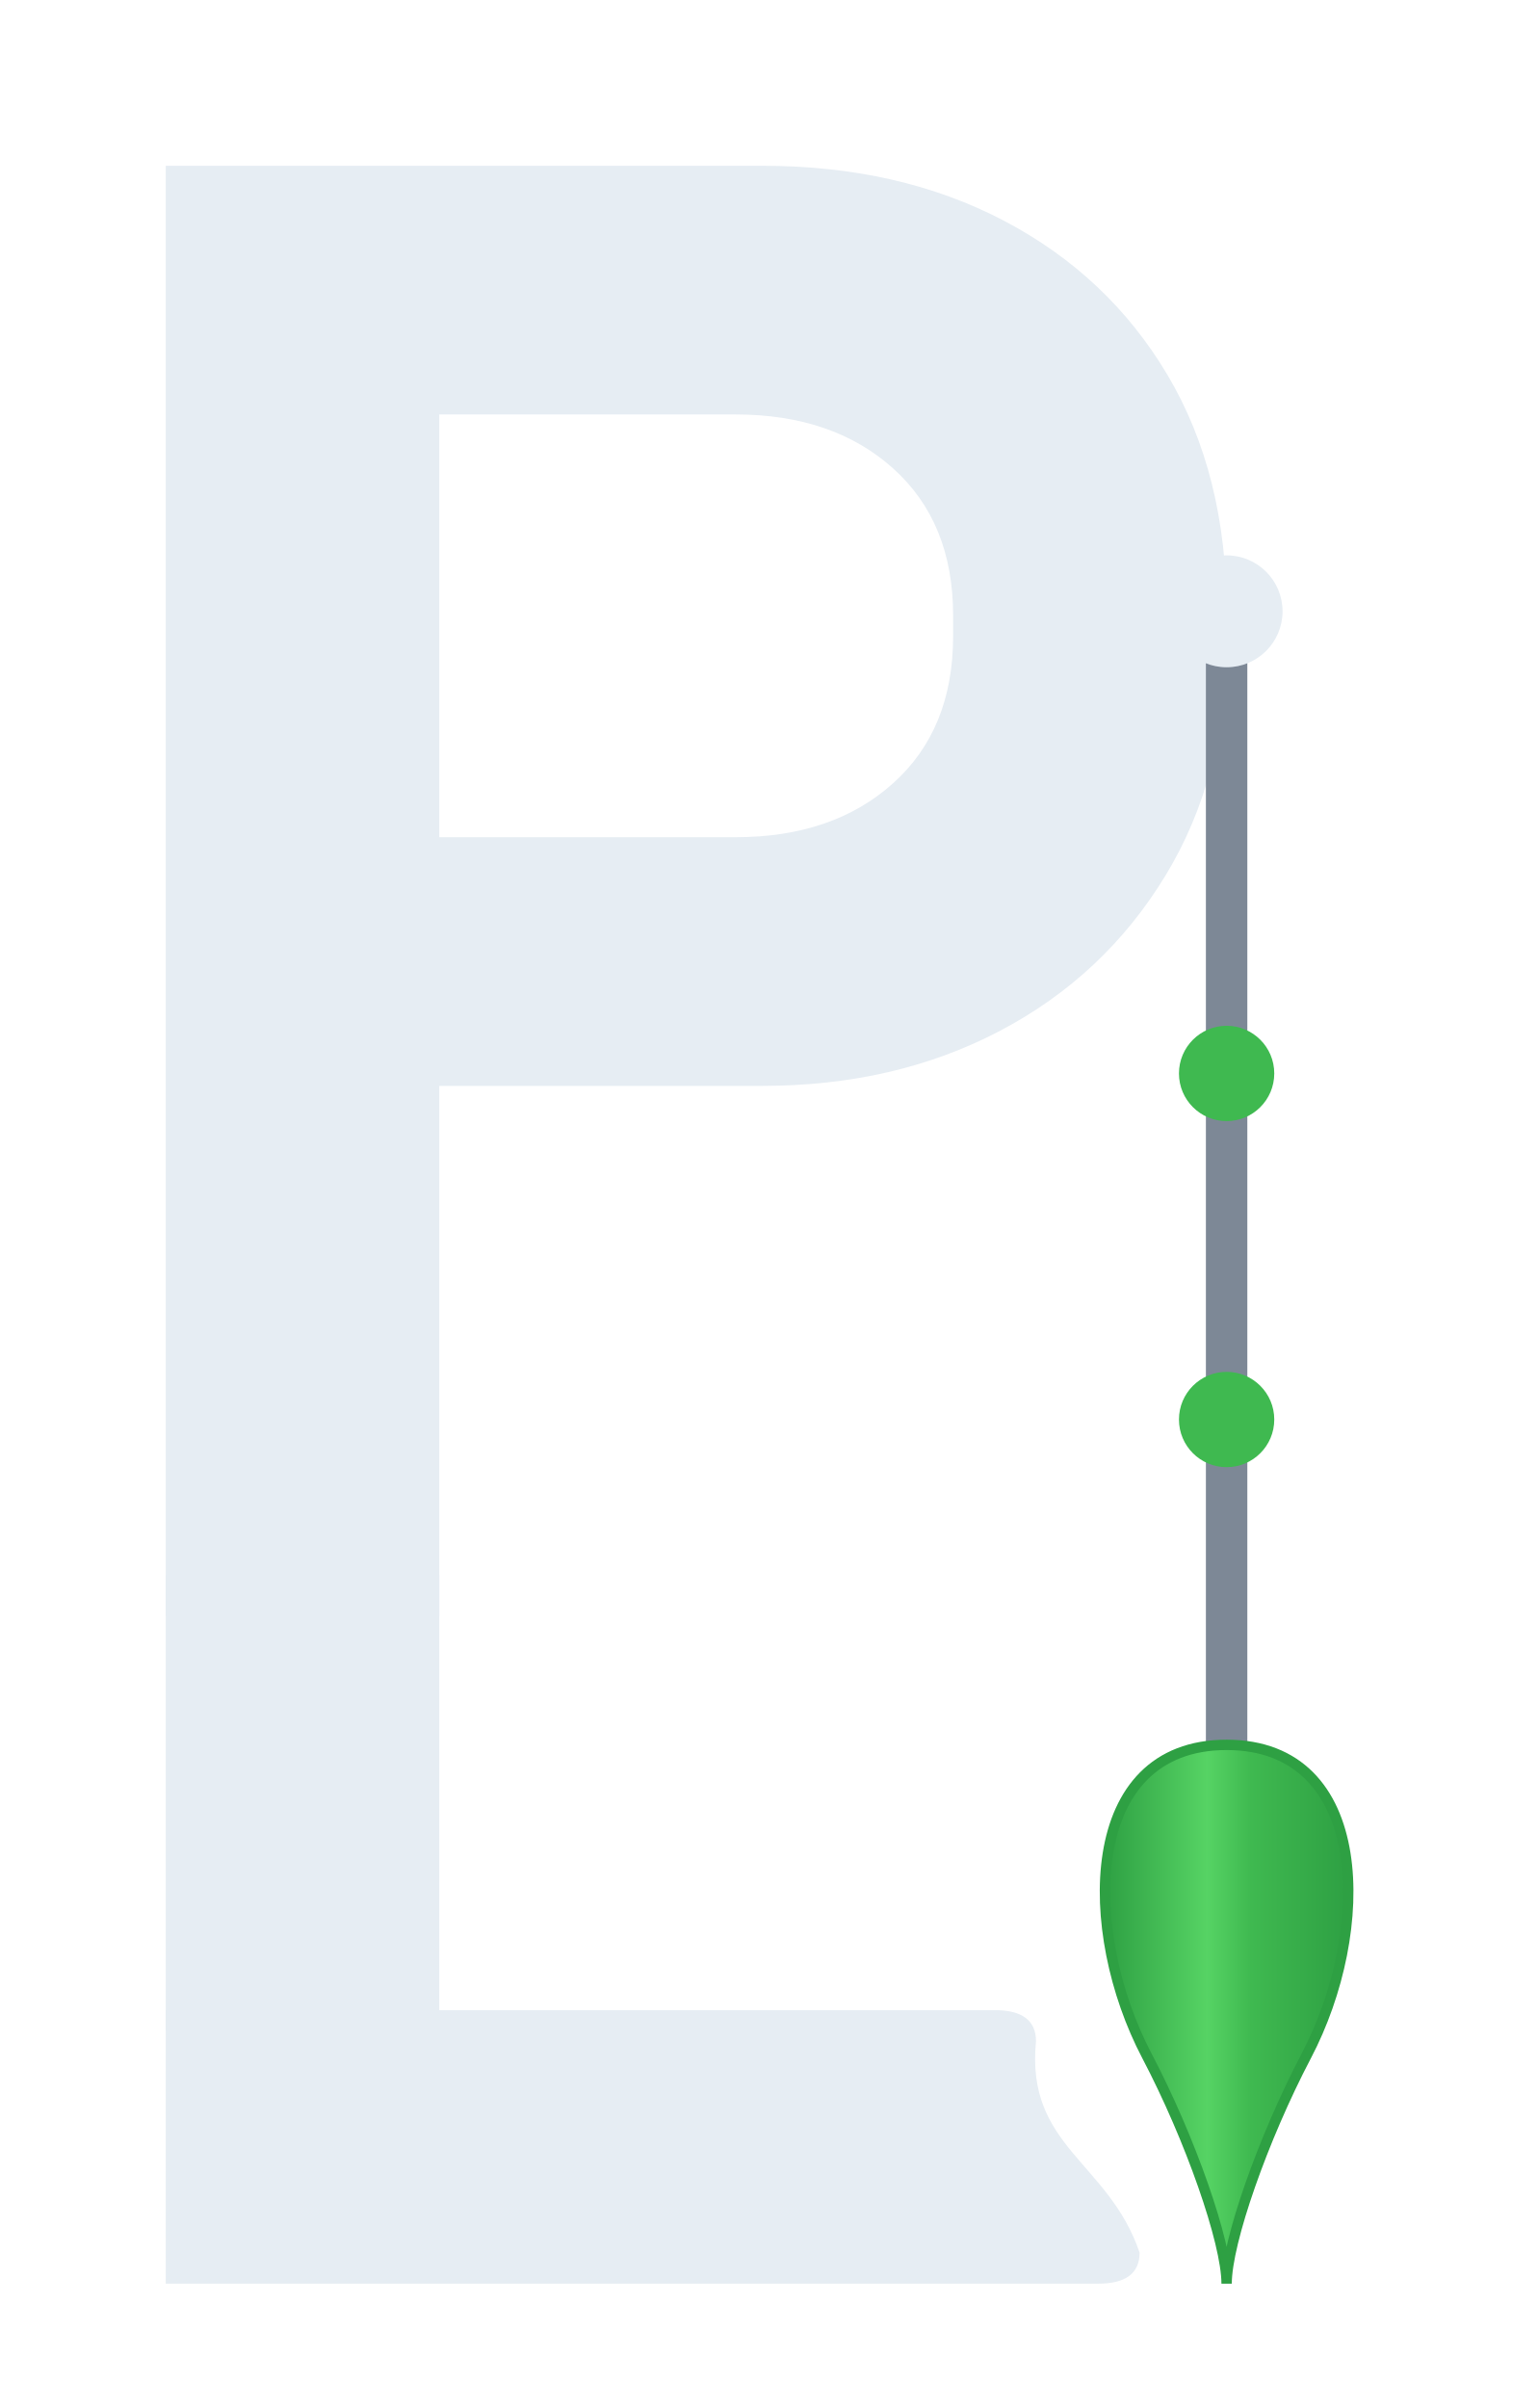
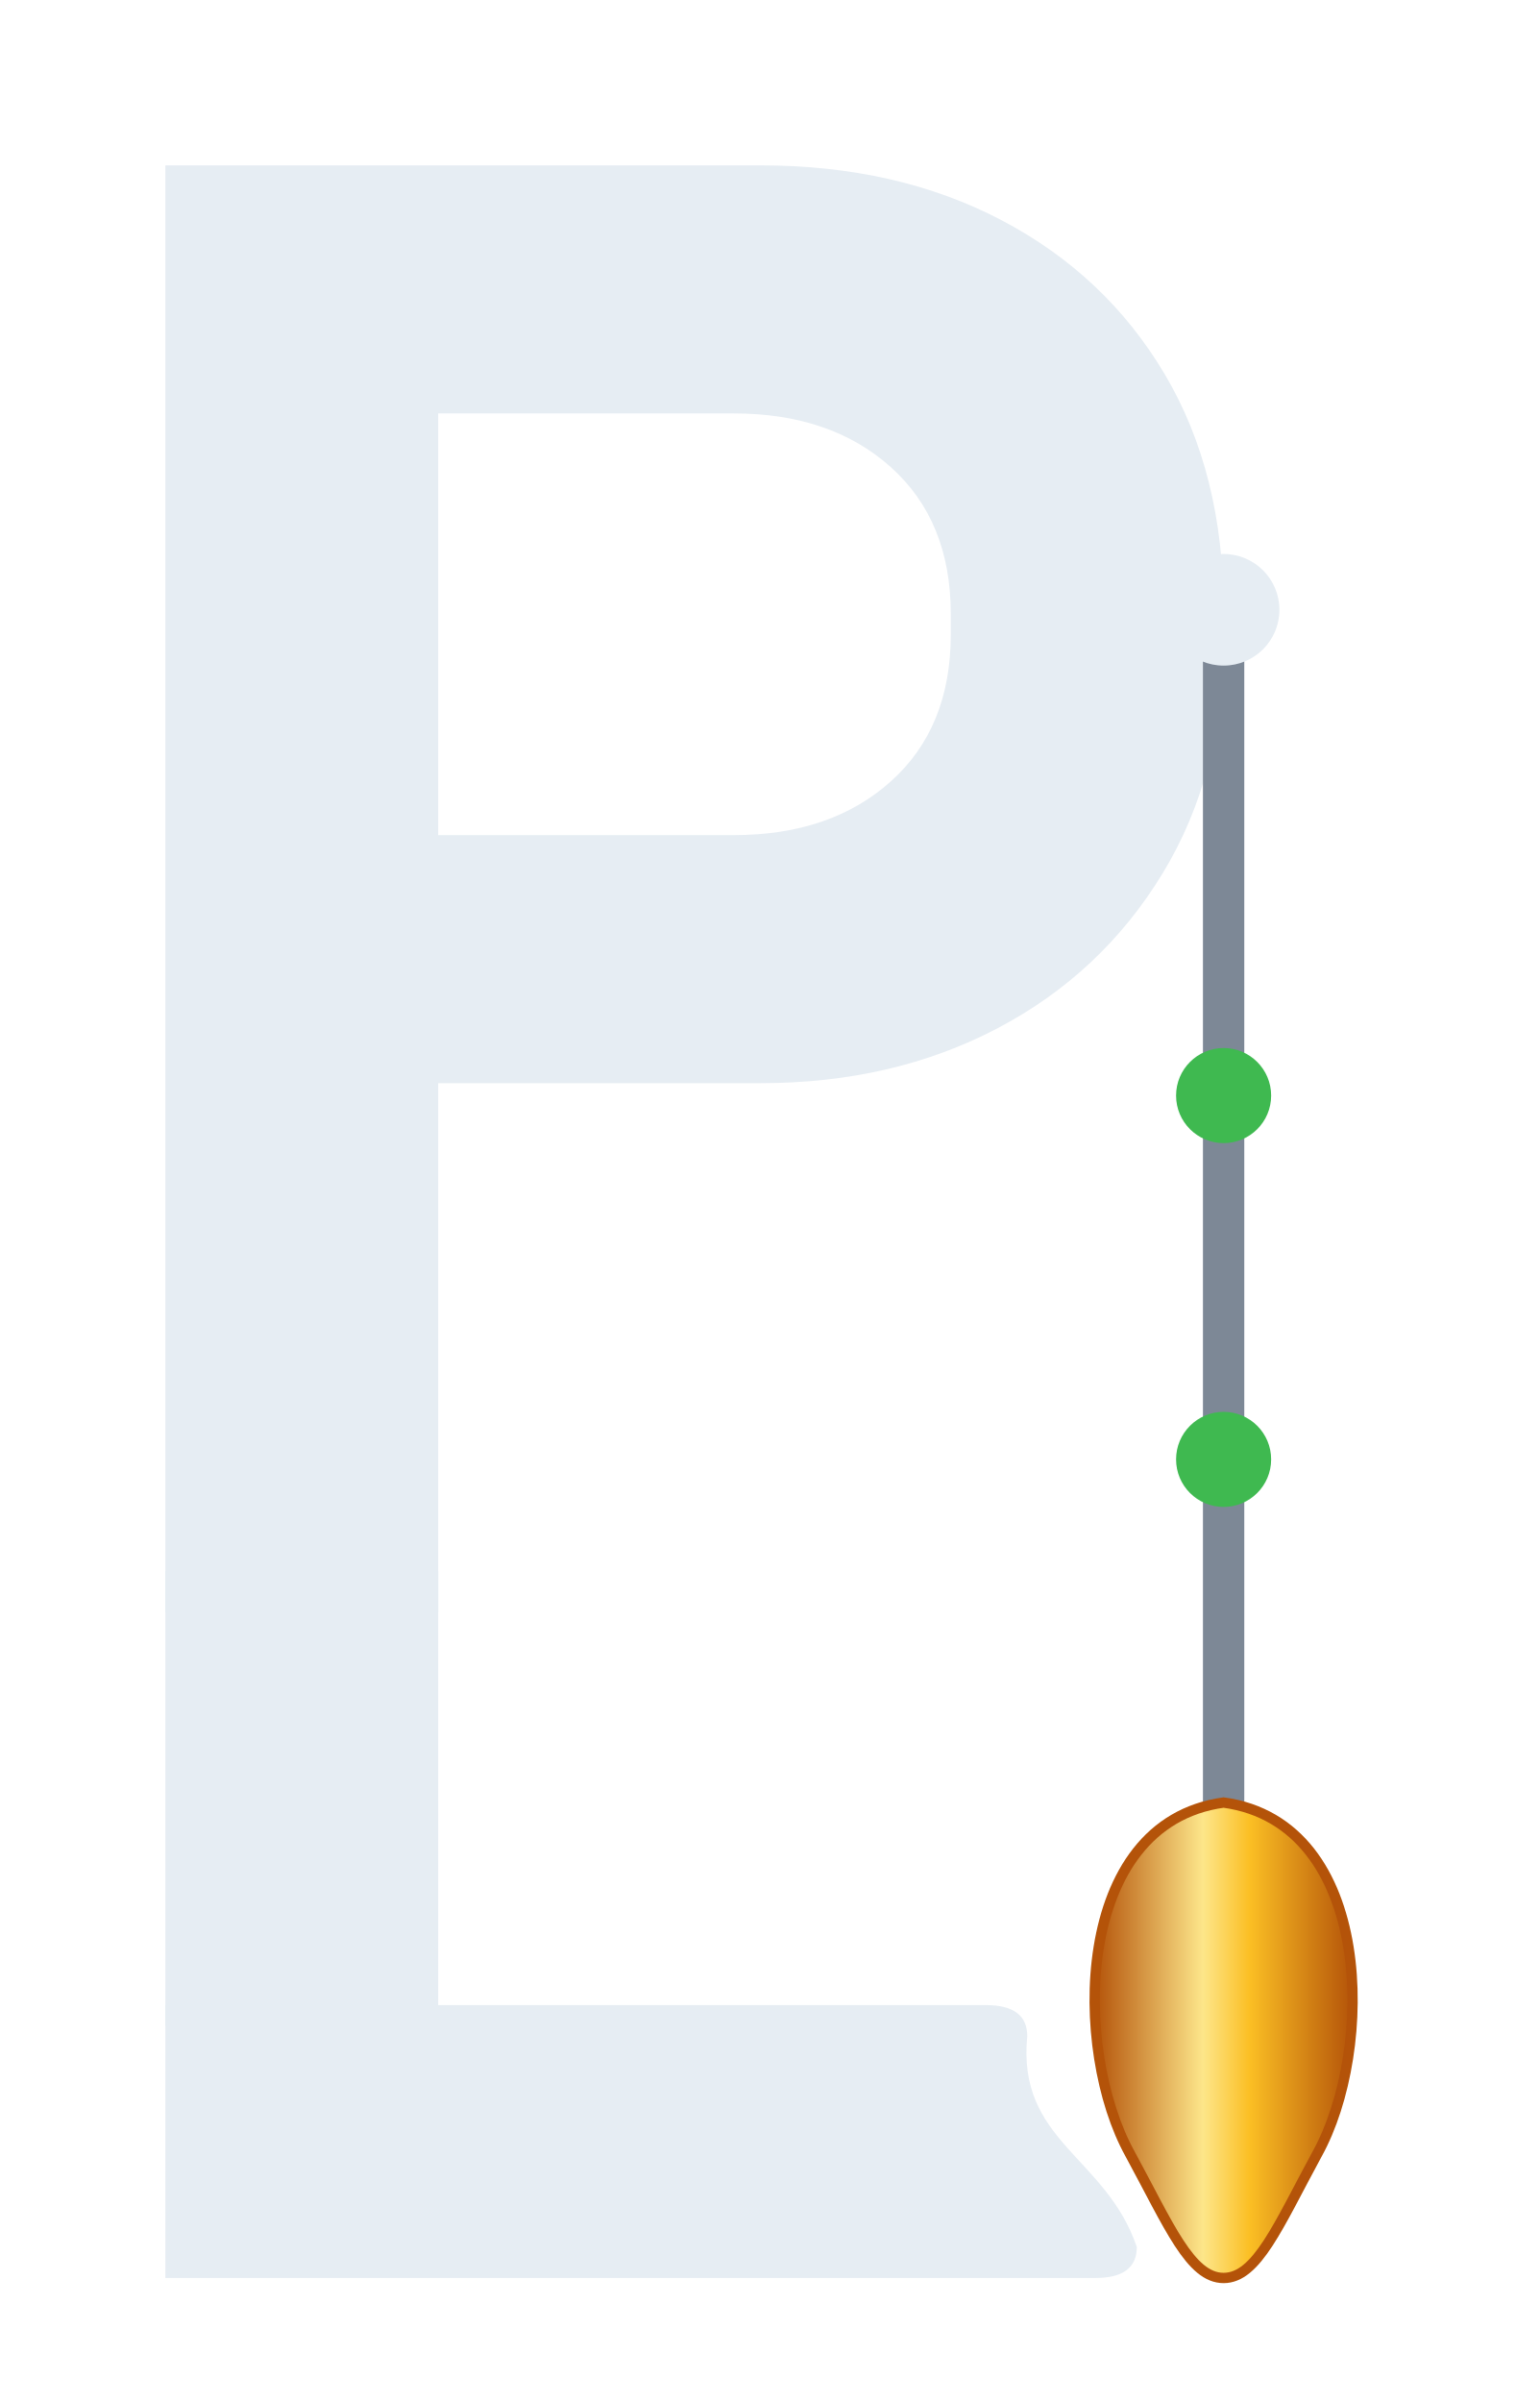
- <svg xmlns="http://www.w3.org/2000/svg" viewBox="-1.4 22.0 74.2 116.2" role="img" aria-label="plumb-line logo">
+ <svg xmlns="http://www.w3.org/2000/svg" viewBox="-1.4 22.0 74.5 116.2" role="img" aria-label="plumb-line logo">
  <defs>
    <linearGradient id="bob" x1="0" y1="0" x2="1" y2="0">
-       <stop offset="0%" stop-color="#2ea043" />
-       <stop offset="42%" stop-color="#56d364" />
-       <stop offset="60%" stop-color="#3fb950" />
-       <stop offset="100%" stop-color="#2ea043" />
+       <stop offset="0%" stop-color="#b45309" />
+       <stop offset="42%" stop-color="#fde68a" />
+       <stop offset="60%" stop-color="#fbbf24" />
+       <stop offset="100%" stop-color="#b45309" />
    </linearGradient>
  </defs>
  <path d="M19.80 100L6.60 100L6.60 30L35.40 30Q42 30 47.05 32.65Q52.10 35.30 54.95 40.10Q57.80 44.90 57.80 51.50L57.80 52.90Q57.80 59.40 54.85 64.25Q51.90 69.10 46.85 71.75Q41.80 74.40 35.40 74.40L19.80 74.40L19.80 100M19.80 42L19.80 62.40L34.10 62.40Q38.80 62.40 41.70 59.80Q44.60 57.20 44.60 52.70L44.60 51.70Q44.60 47.20 41.70 44.60Q38.80 42 34.10 42" fill="#e6edf3" />
  <rect x="6.6" y="98.0" width="13.2" height="22.0" fill="#e6edf3" />
-   <path d="M 6.6,119     L 46.6,119     Q 48.6,119 48.6,120.5     C 48.1,125.6 52.1,126.3 53.6,130.7     Q 53.6,132.2 51.6,132.2     L 6.6,132.2 Z" fill="#e6edf3" />
-   <line x1="57.8" y1="51.5" x2="57.8" y2="107.2" stroke="#7d8896" stroke-width="2" stroke-linecap="round" />
+   <path d="M 6.6,119     L 46.3,119     Q 48.3,119 48.3,120.5     C 47.8,125.6 52.1,126.3 53.6,130.7     Q 53.6,132.2 51.6,132.2     L 6.6,132.2 Z" fill="#e6edf3" />
+   <line x1="57.8" y1="51.5" x2="57.8" y2="110.2" stroke="#7d8896" stroke-width="2" stroke-linecap="round" />
  <circle cx="57.8" cy="51.5" r="2.7" fill="#e6edf3" />
-   <circle cx="57.8" cy="73.8" r="2.3" fill="#3fb950" />
-   <circle cx="57.8" cy="90.5" r="2.3" fill="#3fb950" />
-   <path d="M 57.8,106.2     C 64.8,106.2 64.8,115.2 61.65,121.2     C 59.55,125.2 57.8,130.2 57.8,132.2     C 57.8,130.2 56.05,125.2 53.95,121.2     C 50.8,115.2 50.8,106.2 57.8,106.2 Z" fill="url(#bob)" stroke="#2ea043" stroke-width="0.5" />
+   <circle cx="57.8" cy="75.0" r="2.3" fill="#3fb950" />
+   <circle cx="57.8" cy="92.6" r="2.3" fill="#3fb950" />
+   <path d="M 57.8,109.2     C 65.1,110.2 65.1,121.2 62.326,126.2     C 60.428,129.7 59.406,132.2 57.8,132.2     C 56.194,132.2 55.172,129.7 53.274,126.2     C 50.5,121.2 50.5,110.2 57.8,109.2 Z" fill="url(#bob)" stroke="#b45309" stroke-width="0.5" />
</svg>
